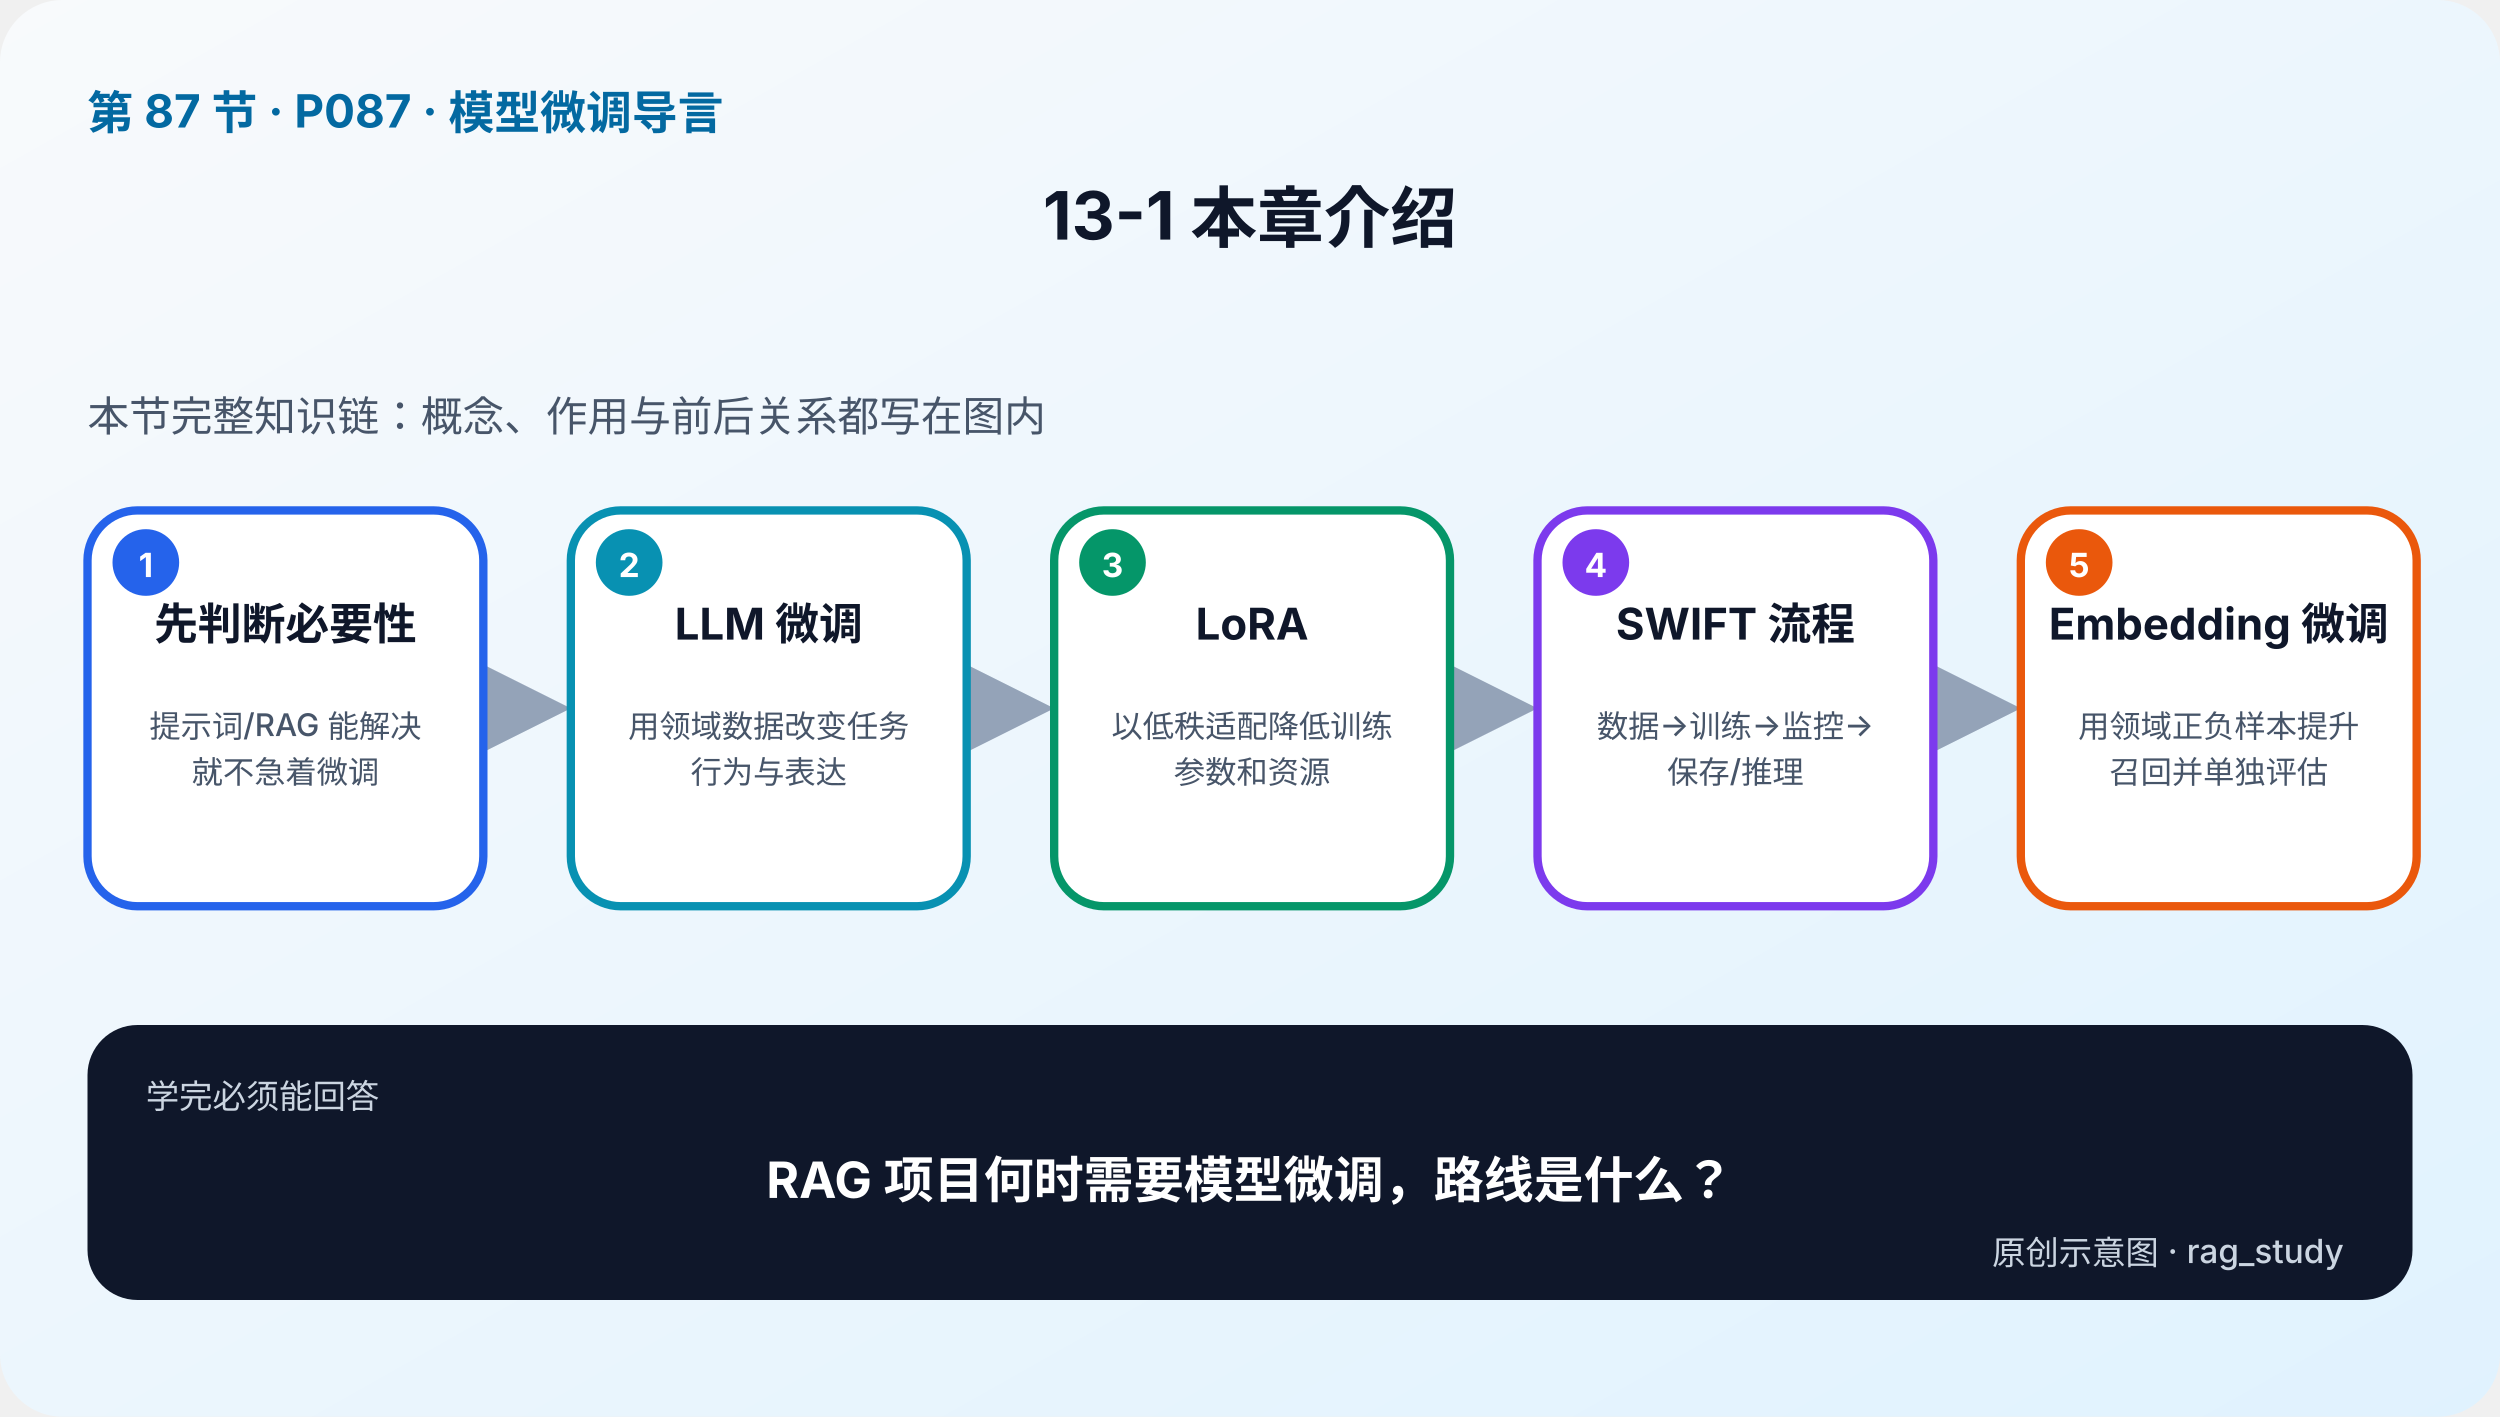
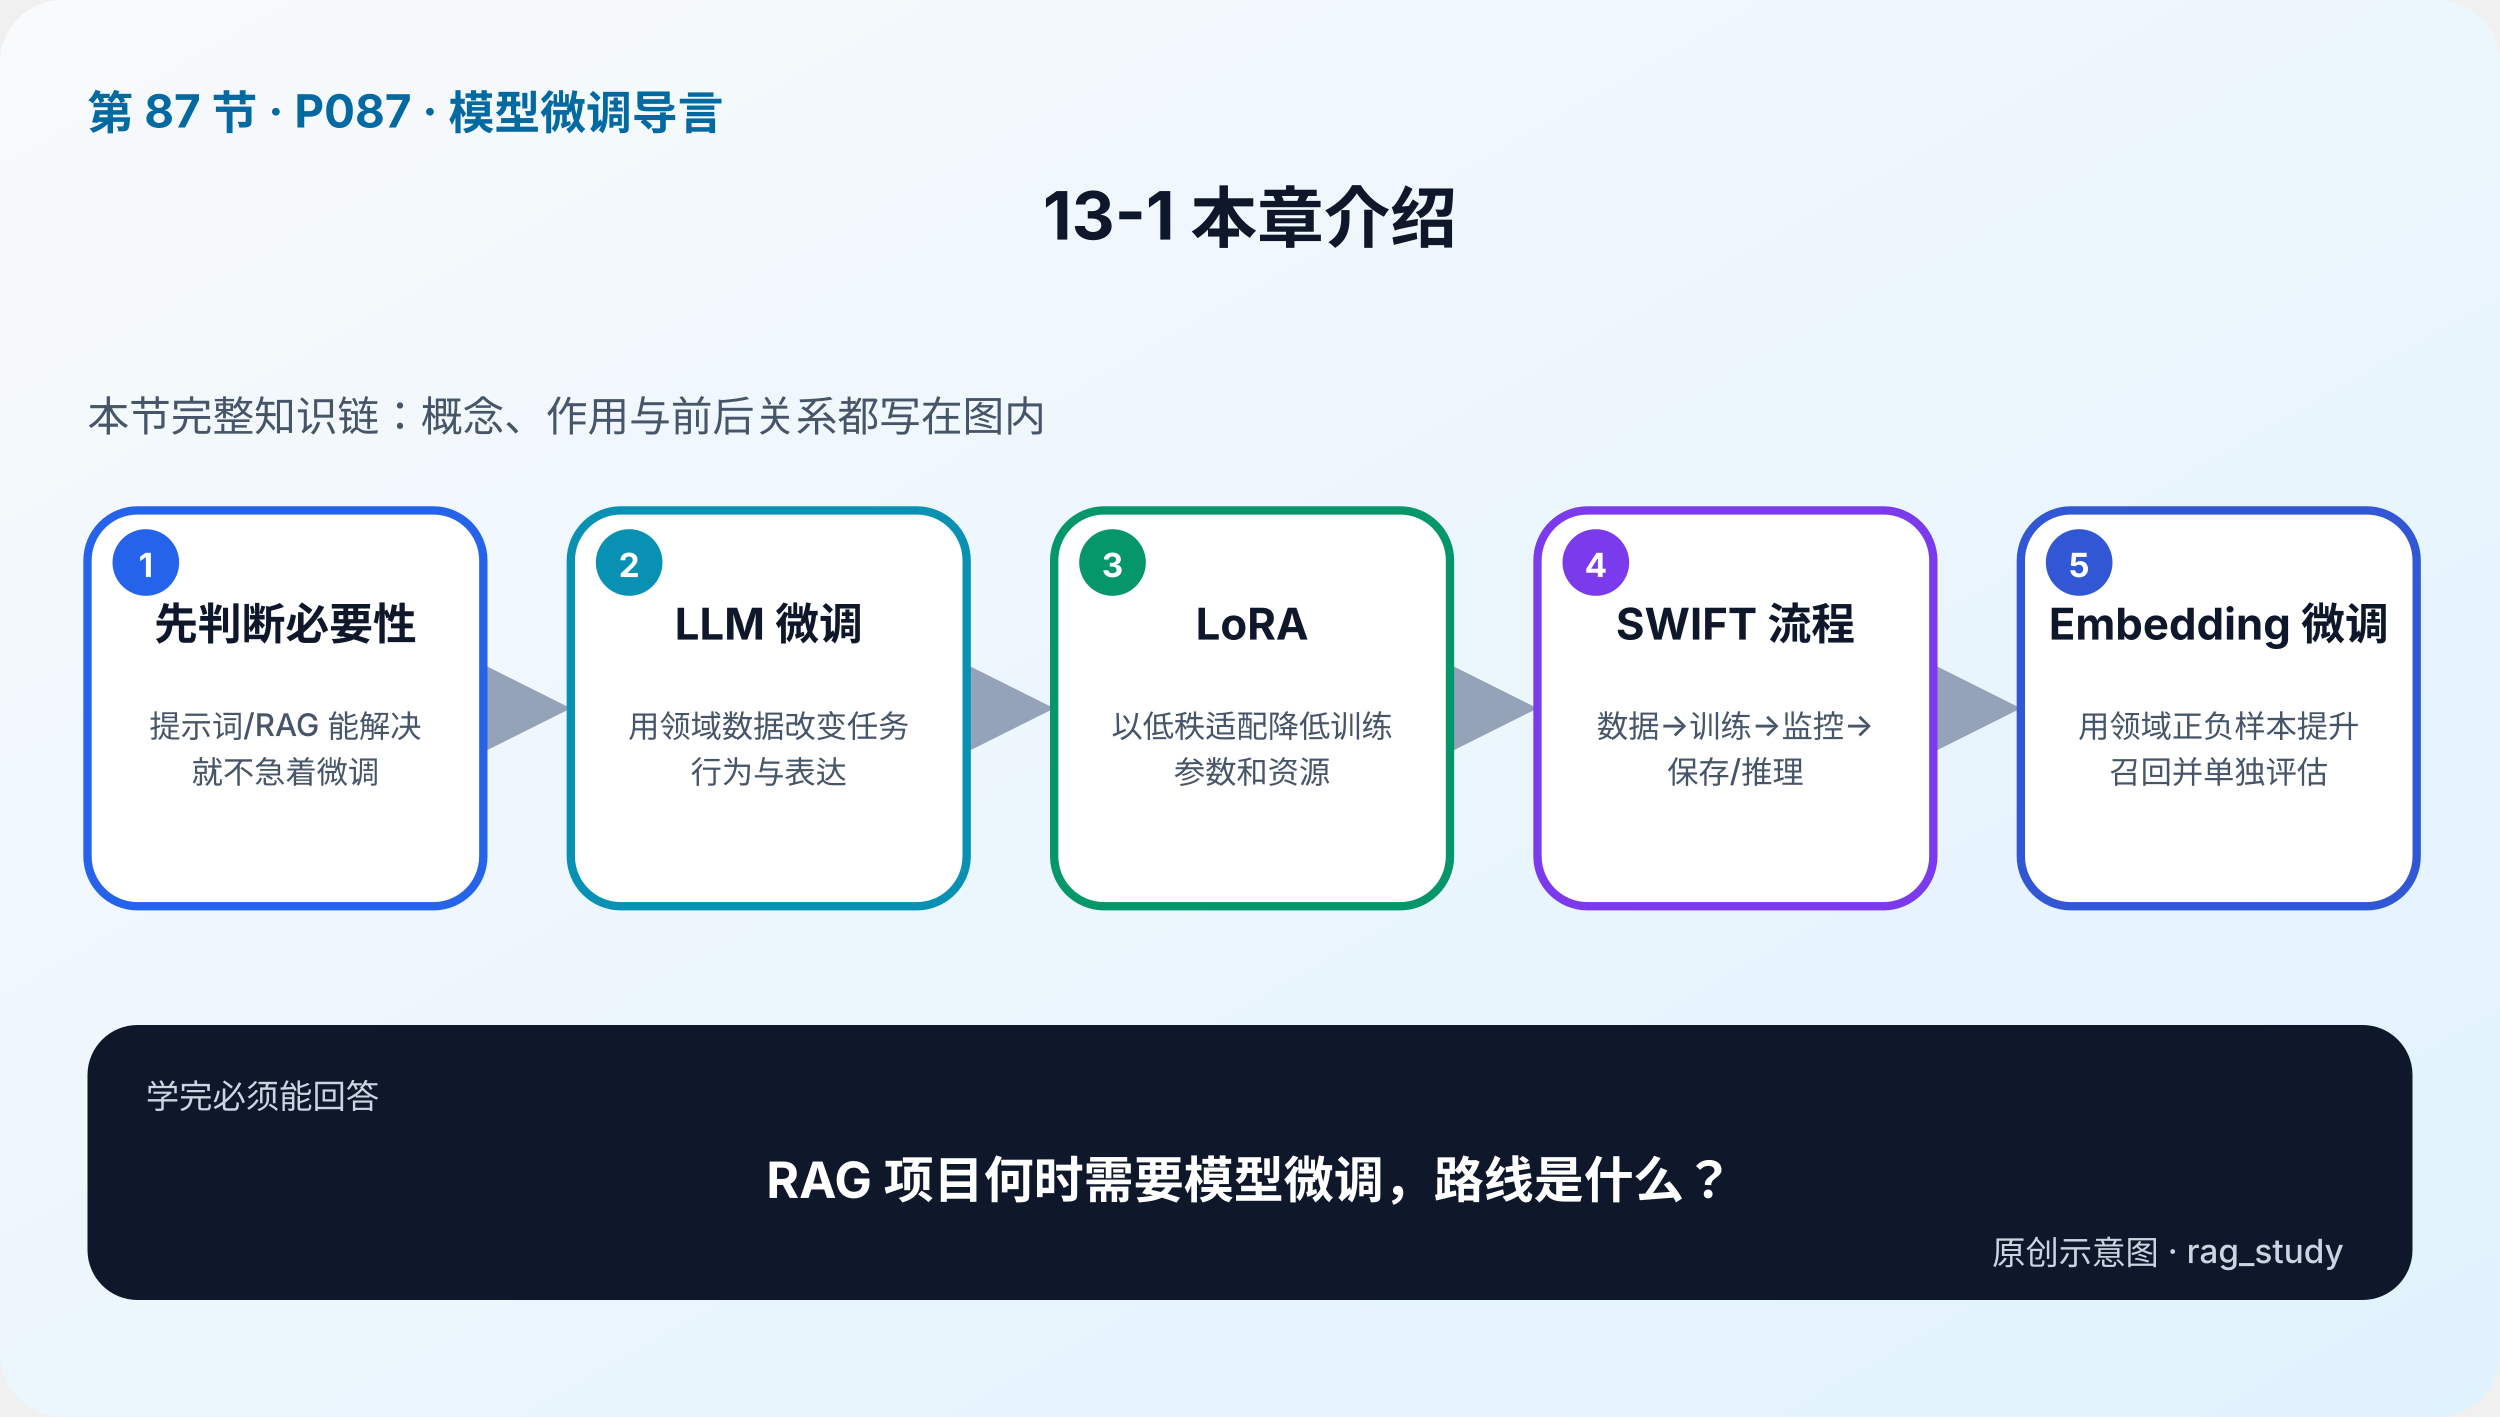
<svg xmlns="http://www.w3.org/2000/svg" role="img" width="1200" height="680" viewBox="0 0 1200 680">
  <defs>
    <linearGradient id="bg" x1="0" x2="1" y1="0" y2="1">
      <stop offset="0" stop-color="#f8fafc" />
      <stop offset="1" stop-color="#e0f2fe" />
    </linearGradient>
    <marker id="arrow" markerWidth="12" markerHeight="12" refX="10" refY="6" orient="auto">
      <path d="M0,0 L12,6 L0,12 z" fill="#94a3b8" />
    </marker>
    <style>
      .chapter { font: 700 22px -apple-system,BlinkMacSystemFont,"Segoe UI","PingFang SC",sans-serif; fill:#0369a1; }
      .title { font: 700 32px -apple-system,BlinkMacSystemFont,"Segoe UI","PingFang SC",sans-serif; fill:#0f172a; }
      .number { font: 700 16px -apple-system,BlinkMacSystemFont,"Segoe UI","PingFang SC",sans-serif; fill:white; }
      .node { font: 700 21px -apple-system,BlinkMacSystemFont,"Segoe UI","PingFang SC",sans-serif; fill:#0f172a; }
      .detail { font: 500 15px -apple-system,BlinkMacSystemFont,"Segoe UI","PingFang SC",sans-serif; fill:#475569; }
      .hint { font: 500 20px -apple-system,BlinkMacSystemFont,"Segoe UI","PingFang SC",sans-serif; fill:#475569; }
      .question { font: 700 24px -apple-system,BlinkMacSystemFont,"Segoe UI","PingFang SC",sans-serif; fill:white; }
      .brand { font: 500 16px -apple-system,BlinkMacSystemFont,"Segoe UI","PingFang SC",sans-serif; fill:#cbd5e1; }
    </style>
  </defs>
  <rect width="1200" height="680" rx="30" fill="url(#bg)" />
  <text x="42" y="62" class="chapter">第 87 节 · P087 · 模型微调导言</text>
  <text x="600" y="115" text-anchor="middle" class="title">13-1 本章介绍</text>
  <text x="42" y="207" class="hint">本节完整知识链：概念、作用与前后关系都写在图内</text>
  <path d="M 236 340 L 266 340" stroke="#94a3b8" stroke-width="4" marker-end="url(#arrow)" />
  <path d="M 468 340 L 498 340" stroke="#94a3b8" stroke-width="4" marker-end="url(#arrow)" />
  <path d="M 700 340 L 730 340" stroke="#94a3b8" stroke-width="4" marker-end="url(#arrow)" />
  <path d="M 932 340 L 962 340" stroke="#94a3b8" stroke-width="4" marker-end="url(#arrow)" />
  <rect x="42" y="245" width="190" height="190" rx="24" fill="white" stroke="#2563eb" stroke-width="4" />
  <circle cx="70" cy="270" r="16" fill="#2563eb" />
  <text x="70" y="277" text-anchor="middle" class="number">1</text>
  <text x="137" y="307" text-anchor="middle" class="node">先判断必要性</text>
  <text x="137" y="354" text-anchor="middle" class="detail">提示词/RAG 能解决</text>
  <text x="137" y="376" text-anchor="middle" class="detail">就不急着微调</text>
  <rect x="274" y="245" width="190" height="190" rx="24" fill="white" stroke="#0891b2" stroke-width="4" />
  <circle cx="302" cy="270" r="16" fill="#0891b2" />
  <text x="302" y="277" text-anchor="middle" class="number">2</text>
  <text x="369" y="307" text-anchor="middle" class="node">LLM 微调</text>
  <text x="369" y="354" text-anchor="middle" class="detail">用领域数据改变任务</text>
  <text x="369" y="376" text-anchor="middle" class="detail">行为与表达</text>
  <rect x="506" y="245" width="190" height="190" rx="24" fill="white" stroke="#059669" stroke-width="4" />
  <circle cx="534" cy="270" r="16" fill="#059669" />
  <text x="534" y="277" text-anchor="middle" class="number">3</text>
  <text x="601" y="307" text-anchor="middle" class="node">LoRA</text>
  <text x="601" y="354" text-anchor="middle" class="detail">以低秩适配降低训练</text>
  <text x="601" y="376" text-anchor="middle" class="detail">参数和资源</text>
  <rect x="738" y="245" width="190" height="190" rx="24" fill="white" stroke="#7c3aed" stroke-width="4" />
  <circle cx="766" cy="270" r="16" fill="#7c3aed" />
  <text x="766" y="277" text-anchor="middle" class="number">4</text>
  <text x="833" y="307" text-anchor="middle" class="node">SWIFT 流程</text>
  <text x="833" y="354" text-anchor="middle" class="detail">数据→训练→监控→</text>
  <text x="833" y="376" text-anchor="middle" class="detail">保存/推理</text>
-   <rect x="970" y="245" width="190" height="190" rx="24" fill="white" stroke="#ea580c" stroke-width="4" />
-   <circle cx="998" cy="270" r="16" fill="#ea580c" />
+   <rect x="970" y="245" width="190" height="190" rx="24" fill="white" stroke="#3157d5" stroke-width="4" />
+   <circle cx="998" cy="270" r="16" fill="#3157d5" />
  <text x="998" y="277" text-anchor="middle" class="number">5</text>
  <text x="1065" y="307" text-anchor="middle" class="node">Embedding 微调</text>
  <text x="1065" y="354" text-anchor="middle" class="detail">用领域正负样本提升</text>
  <text x="1065" y="376" text-anchor="middle" class="detail">召回并单独评估</text>
  <rect x="42" y="492" width="1116" height="132" rx="24" fill="#0f172a" />
  <text x="70" y="532" class="brand">学完必须能回答</text>
  <text x="600" y="575" text-anchor="middle" class="question">RAG 项目何时需要模型微调，路线是什么？</text>
  <text x="1125" y="607" text-anchor="end" class="brand">原创示意图 · rag_study</text>
</svg>
